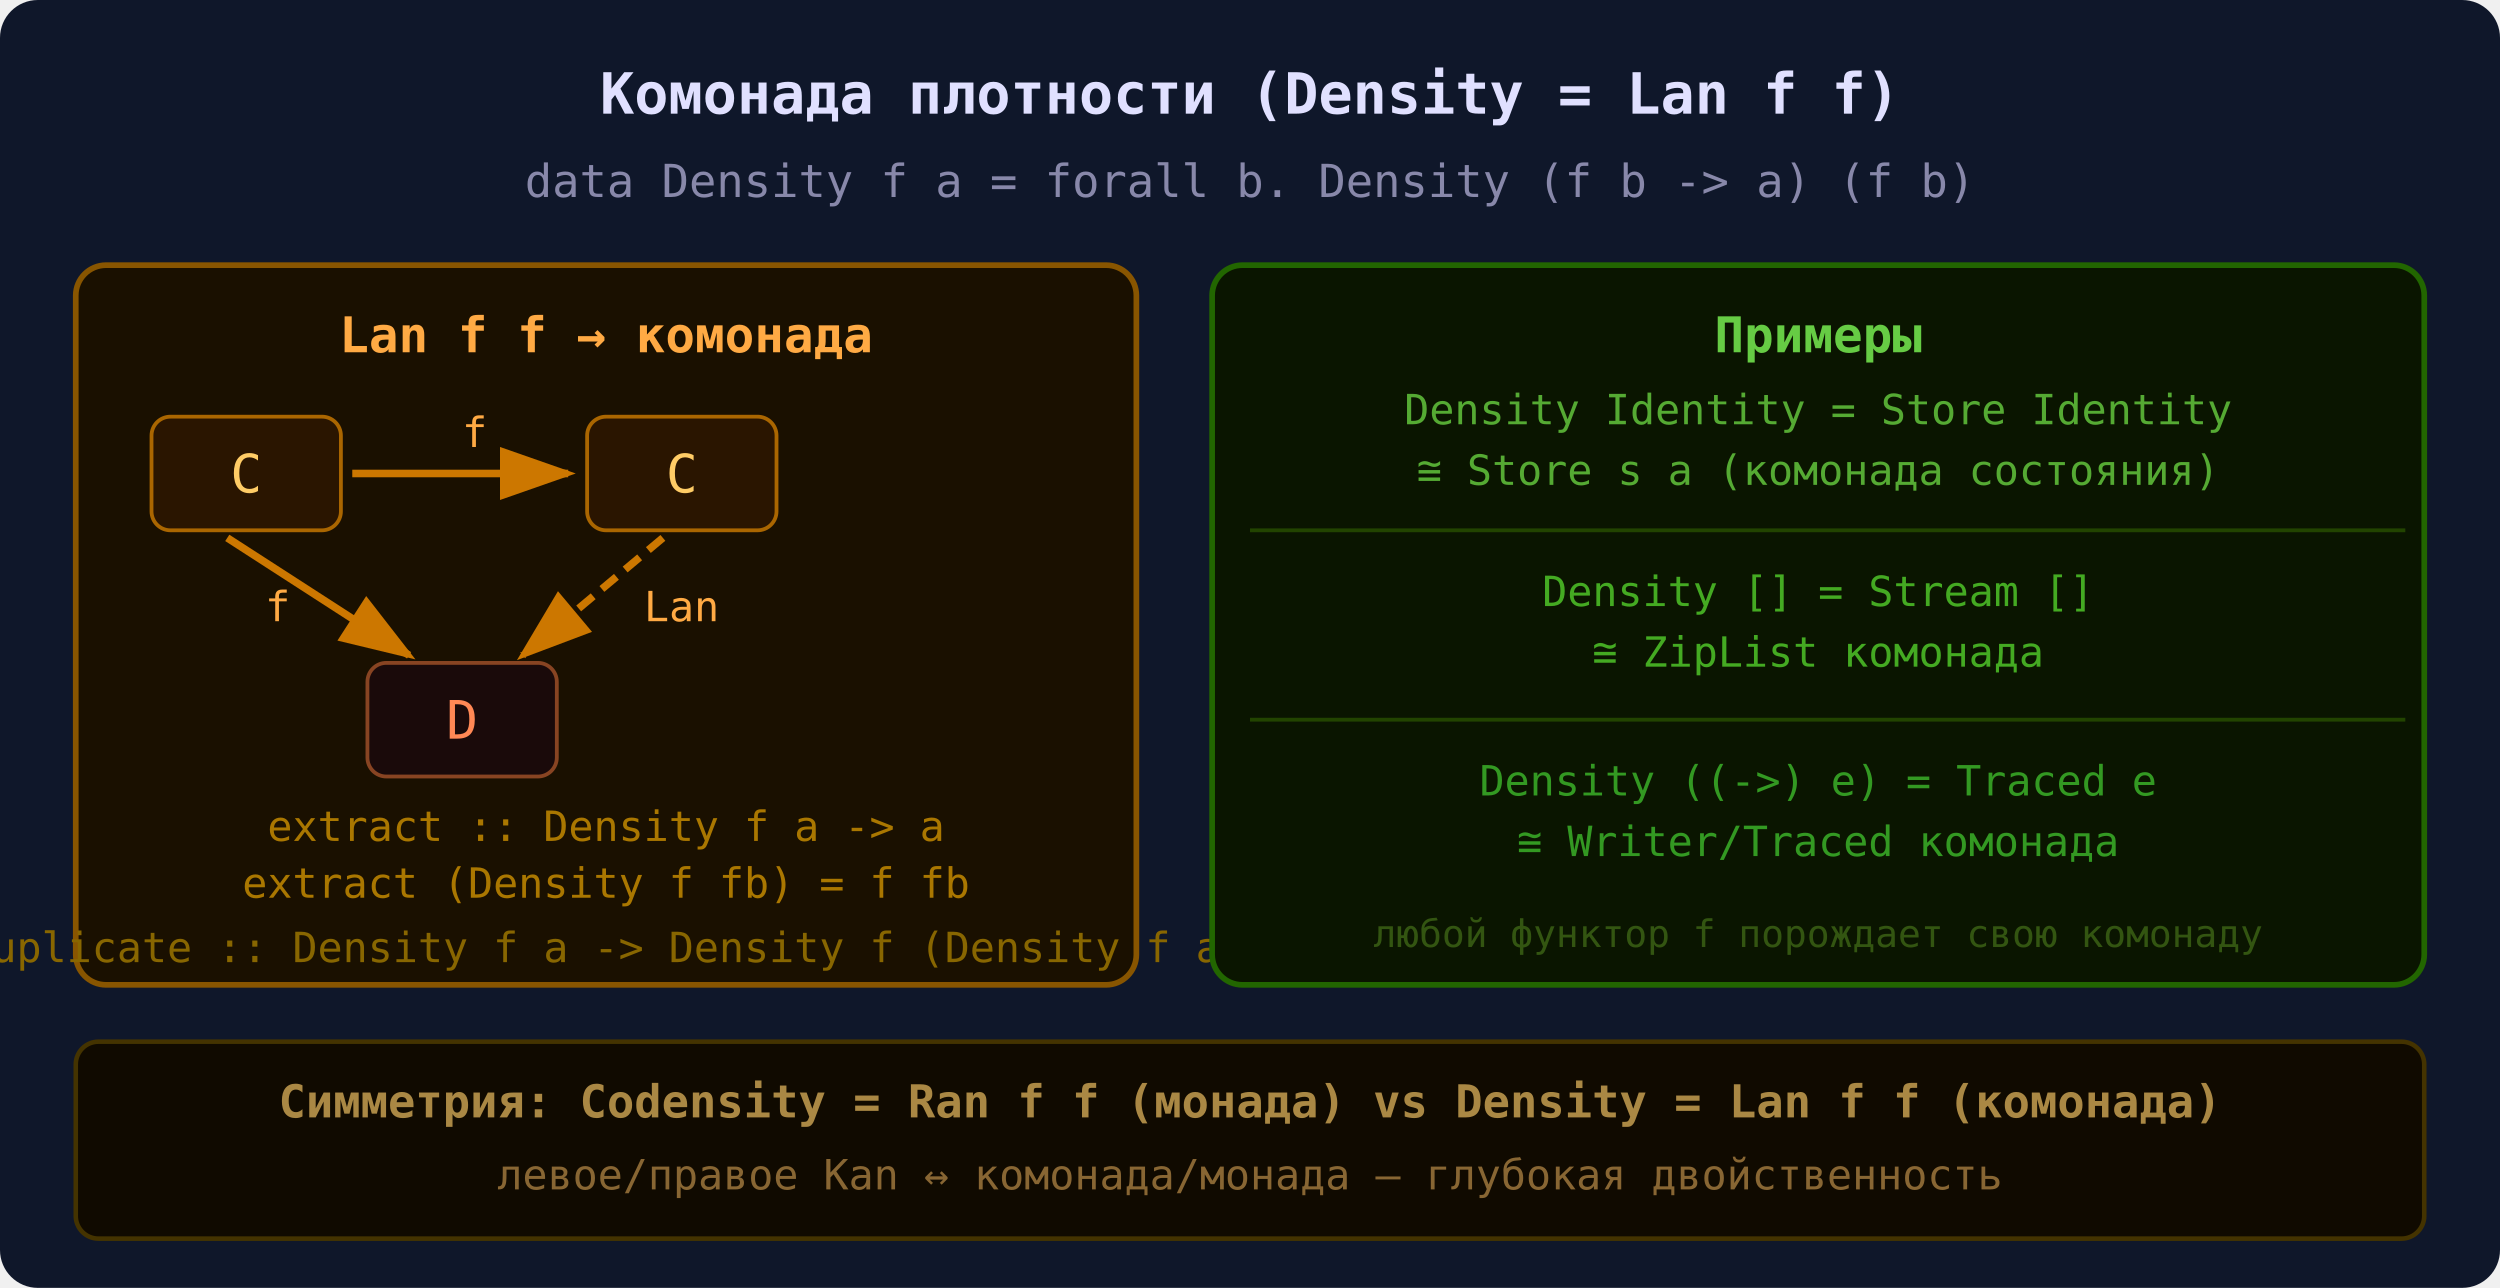
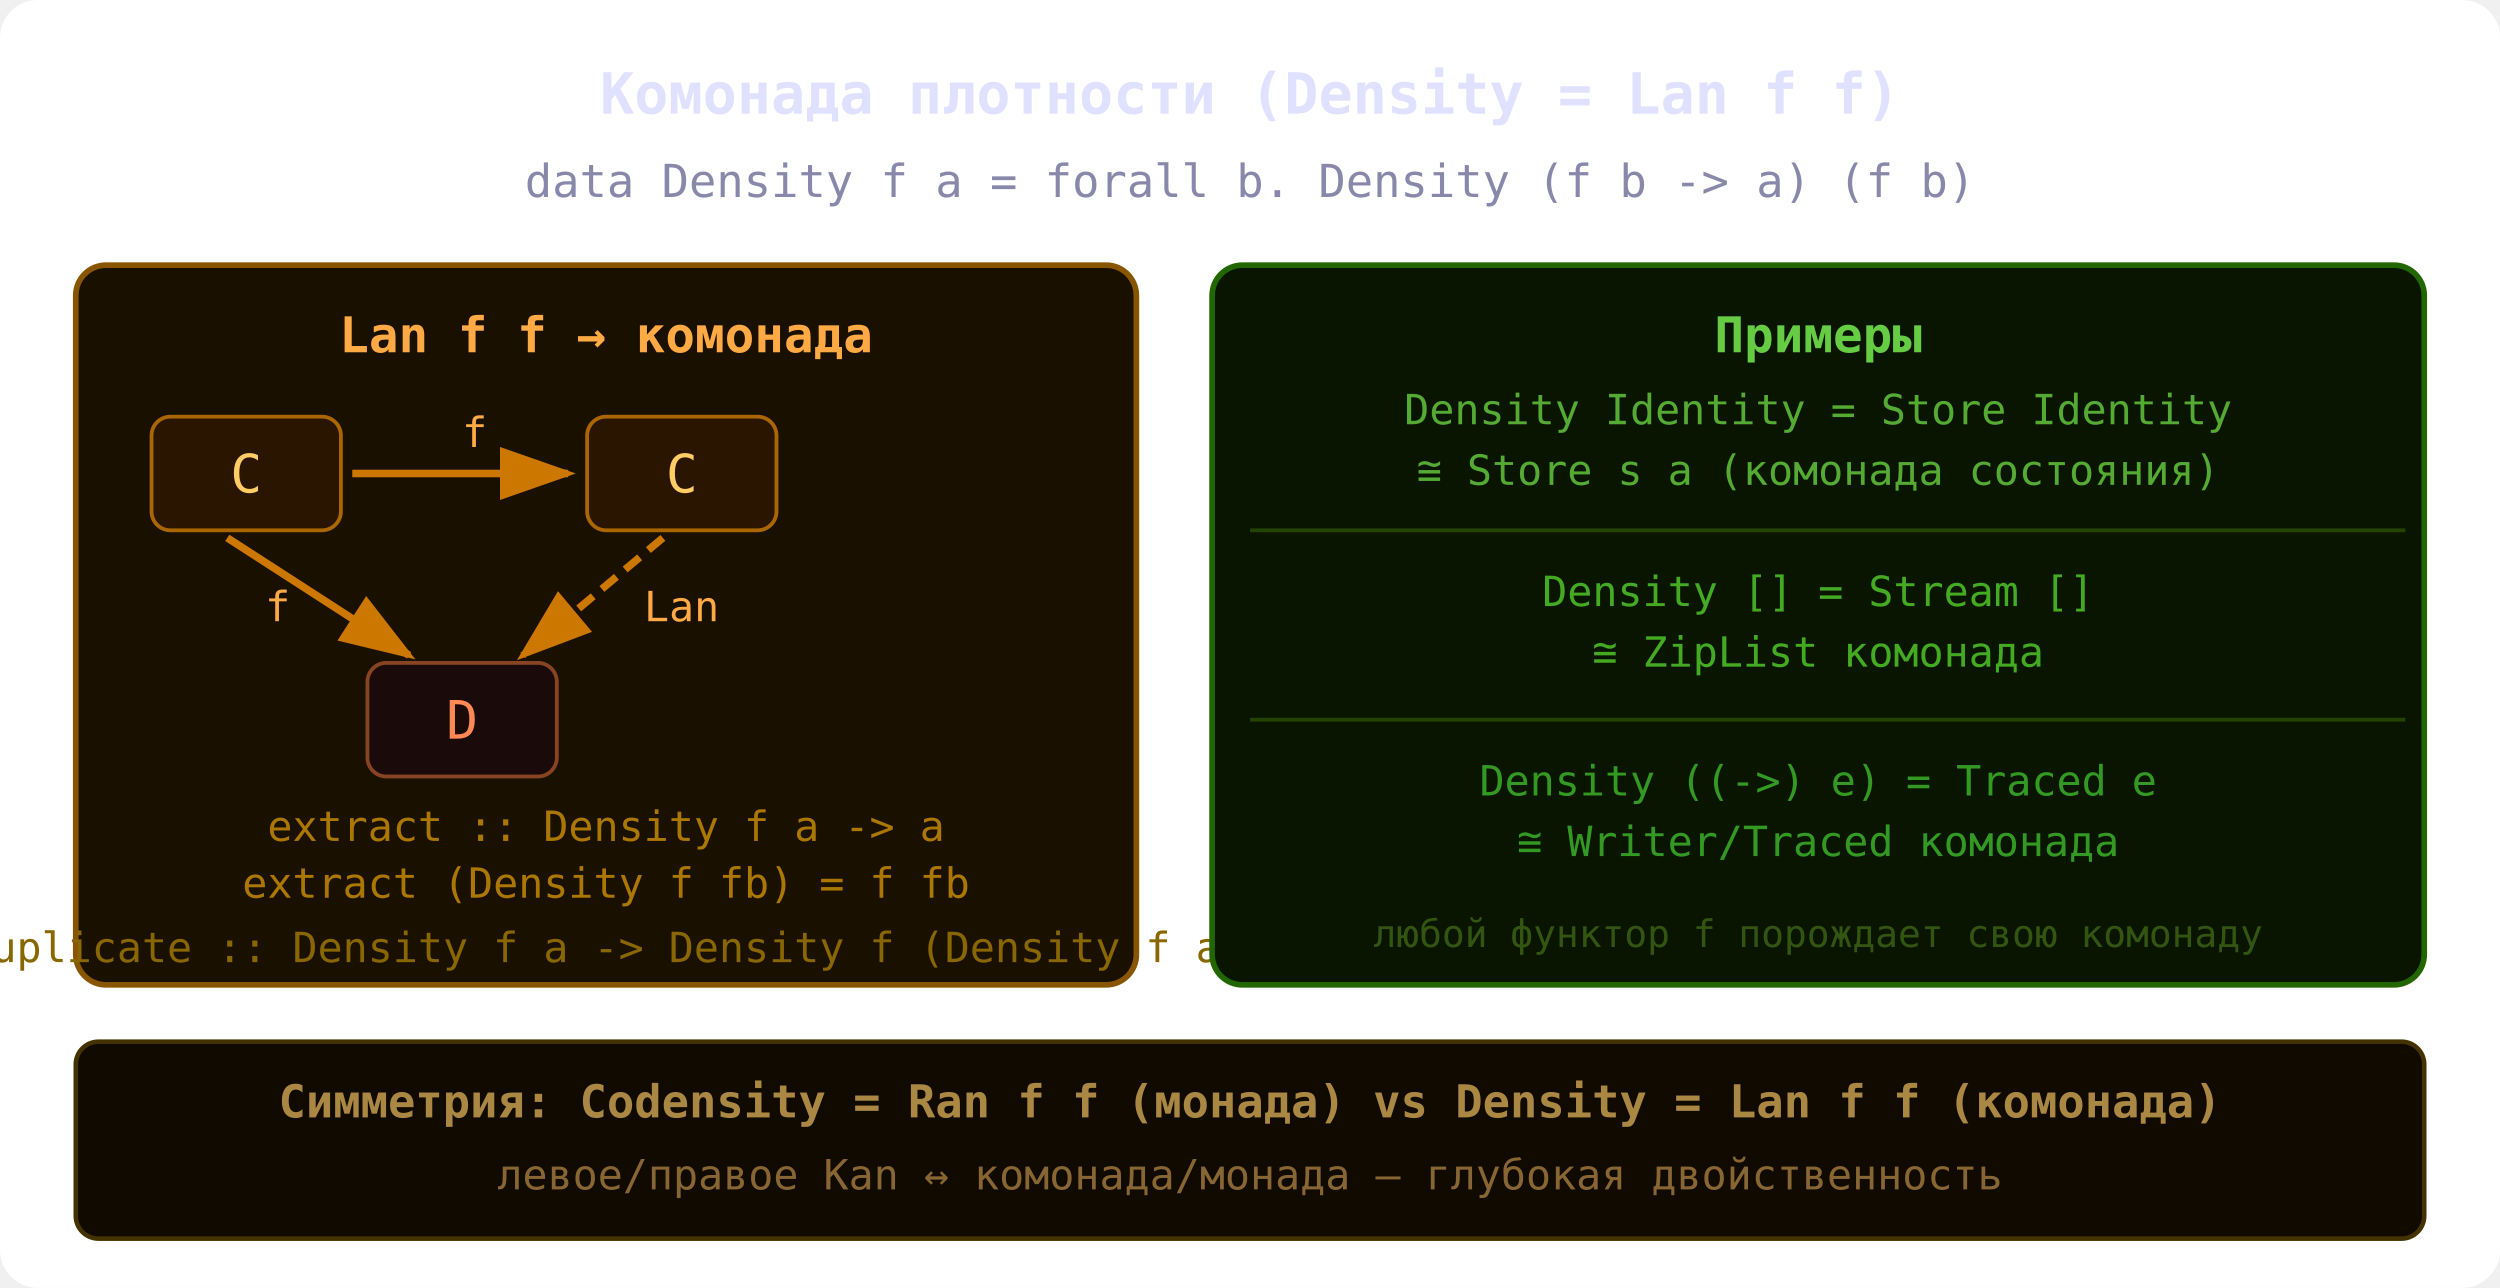
<svg xmlns="http://www.w3.org/2000/svg" width="660" height="340">
  <defs>
    <marker id="arrdn" markerWidth="10" markerHeight="7" refX="9" refY="3.5" orient="auto">
      <polygon points="0 0, 10 3.5, 0 7" fill="#334466" />
    </marker>
    <marker id="arrOdn" markerWidth="10" markerHeight="7" refX="9" refY="3.5" orient="auto">
      <polygon points="0 0, 10 3.5, 0 7" fill="#cc7700" />
    </marker>
    <marker id="arrGdn" markerWidth="10" markerHeight="7" refX="9" refY="3.5" orient="auto">
      <polygon points="0 0, 10 3.5, 0 7" fill="#228844" />
    </marker>
  </defs>
-   <rect width="660" height="340" fill="#0f172a" rx="10" />
+   <rect width="660" height="340" fill="#ffffff" rx="10" />
  <text x="330" y="30" text-anchor="middle" font-family="monospace" font-size="15" fill="#e0e0ff" font-weight="bold">Комонада плотности (Density = Lan f f)</text>
  <text x="330" y="52" text-anchor="middle" font-family="monospace" font-size="12" fill="#8888aa">data Density f a = forall b. Density (f b -&gt; a) (f b)</text>
  <rect x="20" y="70" width="280" height="190" rx="8" fill="#1a1000" stroke="#885500" stroke-width="1.5" />
  <text x="160" y="93" text-anchor="middle" font-family="monospace" font-size="13" fill="#ffaa44" font-weight="bold">Lan f f → комонада</text>
  <rect x="40" y="110" width="50" height="30" rx="5" fill="#2a1500" stroke="#aa6600" />
  <text x="65" y="130" text-anchor="middle" font-family="monospace" font-size="14" fill="#ffcc66">C</text>
  <rect x="155" y="110" width="50" height="30" rx="5" fill="#2a1500" stroke="#aa6600" />
  <text x="180" y="130" text-anchor="middle" font-family="monospace" font-size="14" fill="#ffcc66">C</text>
  <rect x="97" y="175" width="50" height="30" rx="5" fill="#1a0a0a" stroke="#884422" />
  <text x="122" y="195" text-anchor="middle" font-family="monospace" font-size="14" fill="#ff8855">D</text>
  <line x1="93" y1="125" x2="150" y2="125" stroke="#cc7700" stroke-width="2" marker-end="url(#arrOdn)" />
  <text x="122" y="118" font-family="monospace" font-size="11" fill="#ffaa44">f</text>
  <line x1="60" y1="142" x2="108" y2="173" stroke="#cc7700" stroke-width="2" marker-end="url(#arrOdn)" />
  <text x="70" y="164" font-family="monospace" font-size="11" fill="#ffaa44">f</text>
  <line x1="175" y1="142" x2="138" y2="173" stroke="#cc7700" stroke-width="2" stroke-dasharray="5,3" marker-end="url(#arrOdn)" />
  <text x="170" y="164" font-family="monospace" font-size="11" fill="#ffaa44">Lan</text>
  <text x="160" y="222" text-anchor="middle" font-family="monospace" font-size="11" fill="#aa7700">extract :: Density f a -&gt; a</text>
  <text x="160" y="237" text-anchor="middle" font-family="monospace" font-size="11" fill="#aa7700">extract (Density f fb) = f fb</text>
  <text x="160" y="254" text-anchor="middle" font-family="monospace" font-size="11" fill="#886600">duplicate :: Density f a -&gt; Density f (Density f a)</text>
  <rect x="320" y="70" width="320" height="190" rx="8" fill="#0a1500" stroke="#226600" stroke-width="1.5" />
  <text x="480" y="93" text-anchor="middle" font-family="monospace" font-size="13" fill="#66cc44" font-weight="bold">Примеры</text>
  <text x="480" y="112" text-anchor="middle" font-family="monospace" font-size="11" fill="#55aa33">Density Identity = Store Identity</text>
  <text x="480" y="128" text-anchor="middle" font-family="monospace" font-size="11" fill="#55aa33">  ≅ Store s a (комонада состояния)</text>
  <line x1="330" y1="140" x2="635" y2="140" stroke="#224400" stroke-width="1" />
  <text x="480" y="160" text-anchor="middle" font-family="monospace" font-size="11" fill="#44aa22">Density [] = Stream []</text>
  <text x="480" y="176" text-anchor="middle" font-family="monospace" font-size="11" fill="#44aa22">  ≅ ZipList комонада</text>
  <line x1="330" y1="190" x2="635" y2="190" stroke="#224400" stroke-width="1" />
  <text x="480" y="210" text-anchor="middle" font-family="monospace" font-size="11" fill="#339922">Density ((-&gt;) e) = Traced e</text>
  <text x="480" y="226" text-anchor="middle" font-family="monospace" font-size="11" fill="#339922">  ≅ Writer/Traced комонада</text>
  <text x="480" y="250" text-anchor="middle" font-family="monospace" font-size="10" fill="#335511">любой функтор f порождает свою комонаду</text>
  <rect x="20" y="275" width="620" height="52" rx="6" fill="#100a00" stroke="#443300" stroke-width="1.2" />
  <text x="330" y="295" text-anchor="middle" font-family="monospace" font-size="12" fill="#aa8844" font-weight="bold">Симметрия: Codensity = Ran f f (монада)  vs  Density = Lan f f (комонада)</text>
  <text x="330" y="314" text-anchor="middle" font-family="monospace" font-size="11" fill="#886633">левое/правое Kan ↔ комонада/монада — глубокая двойственность</text>
</svg>
